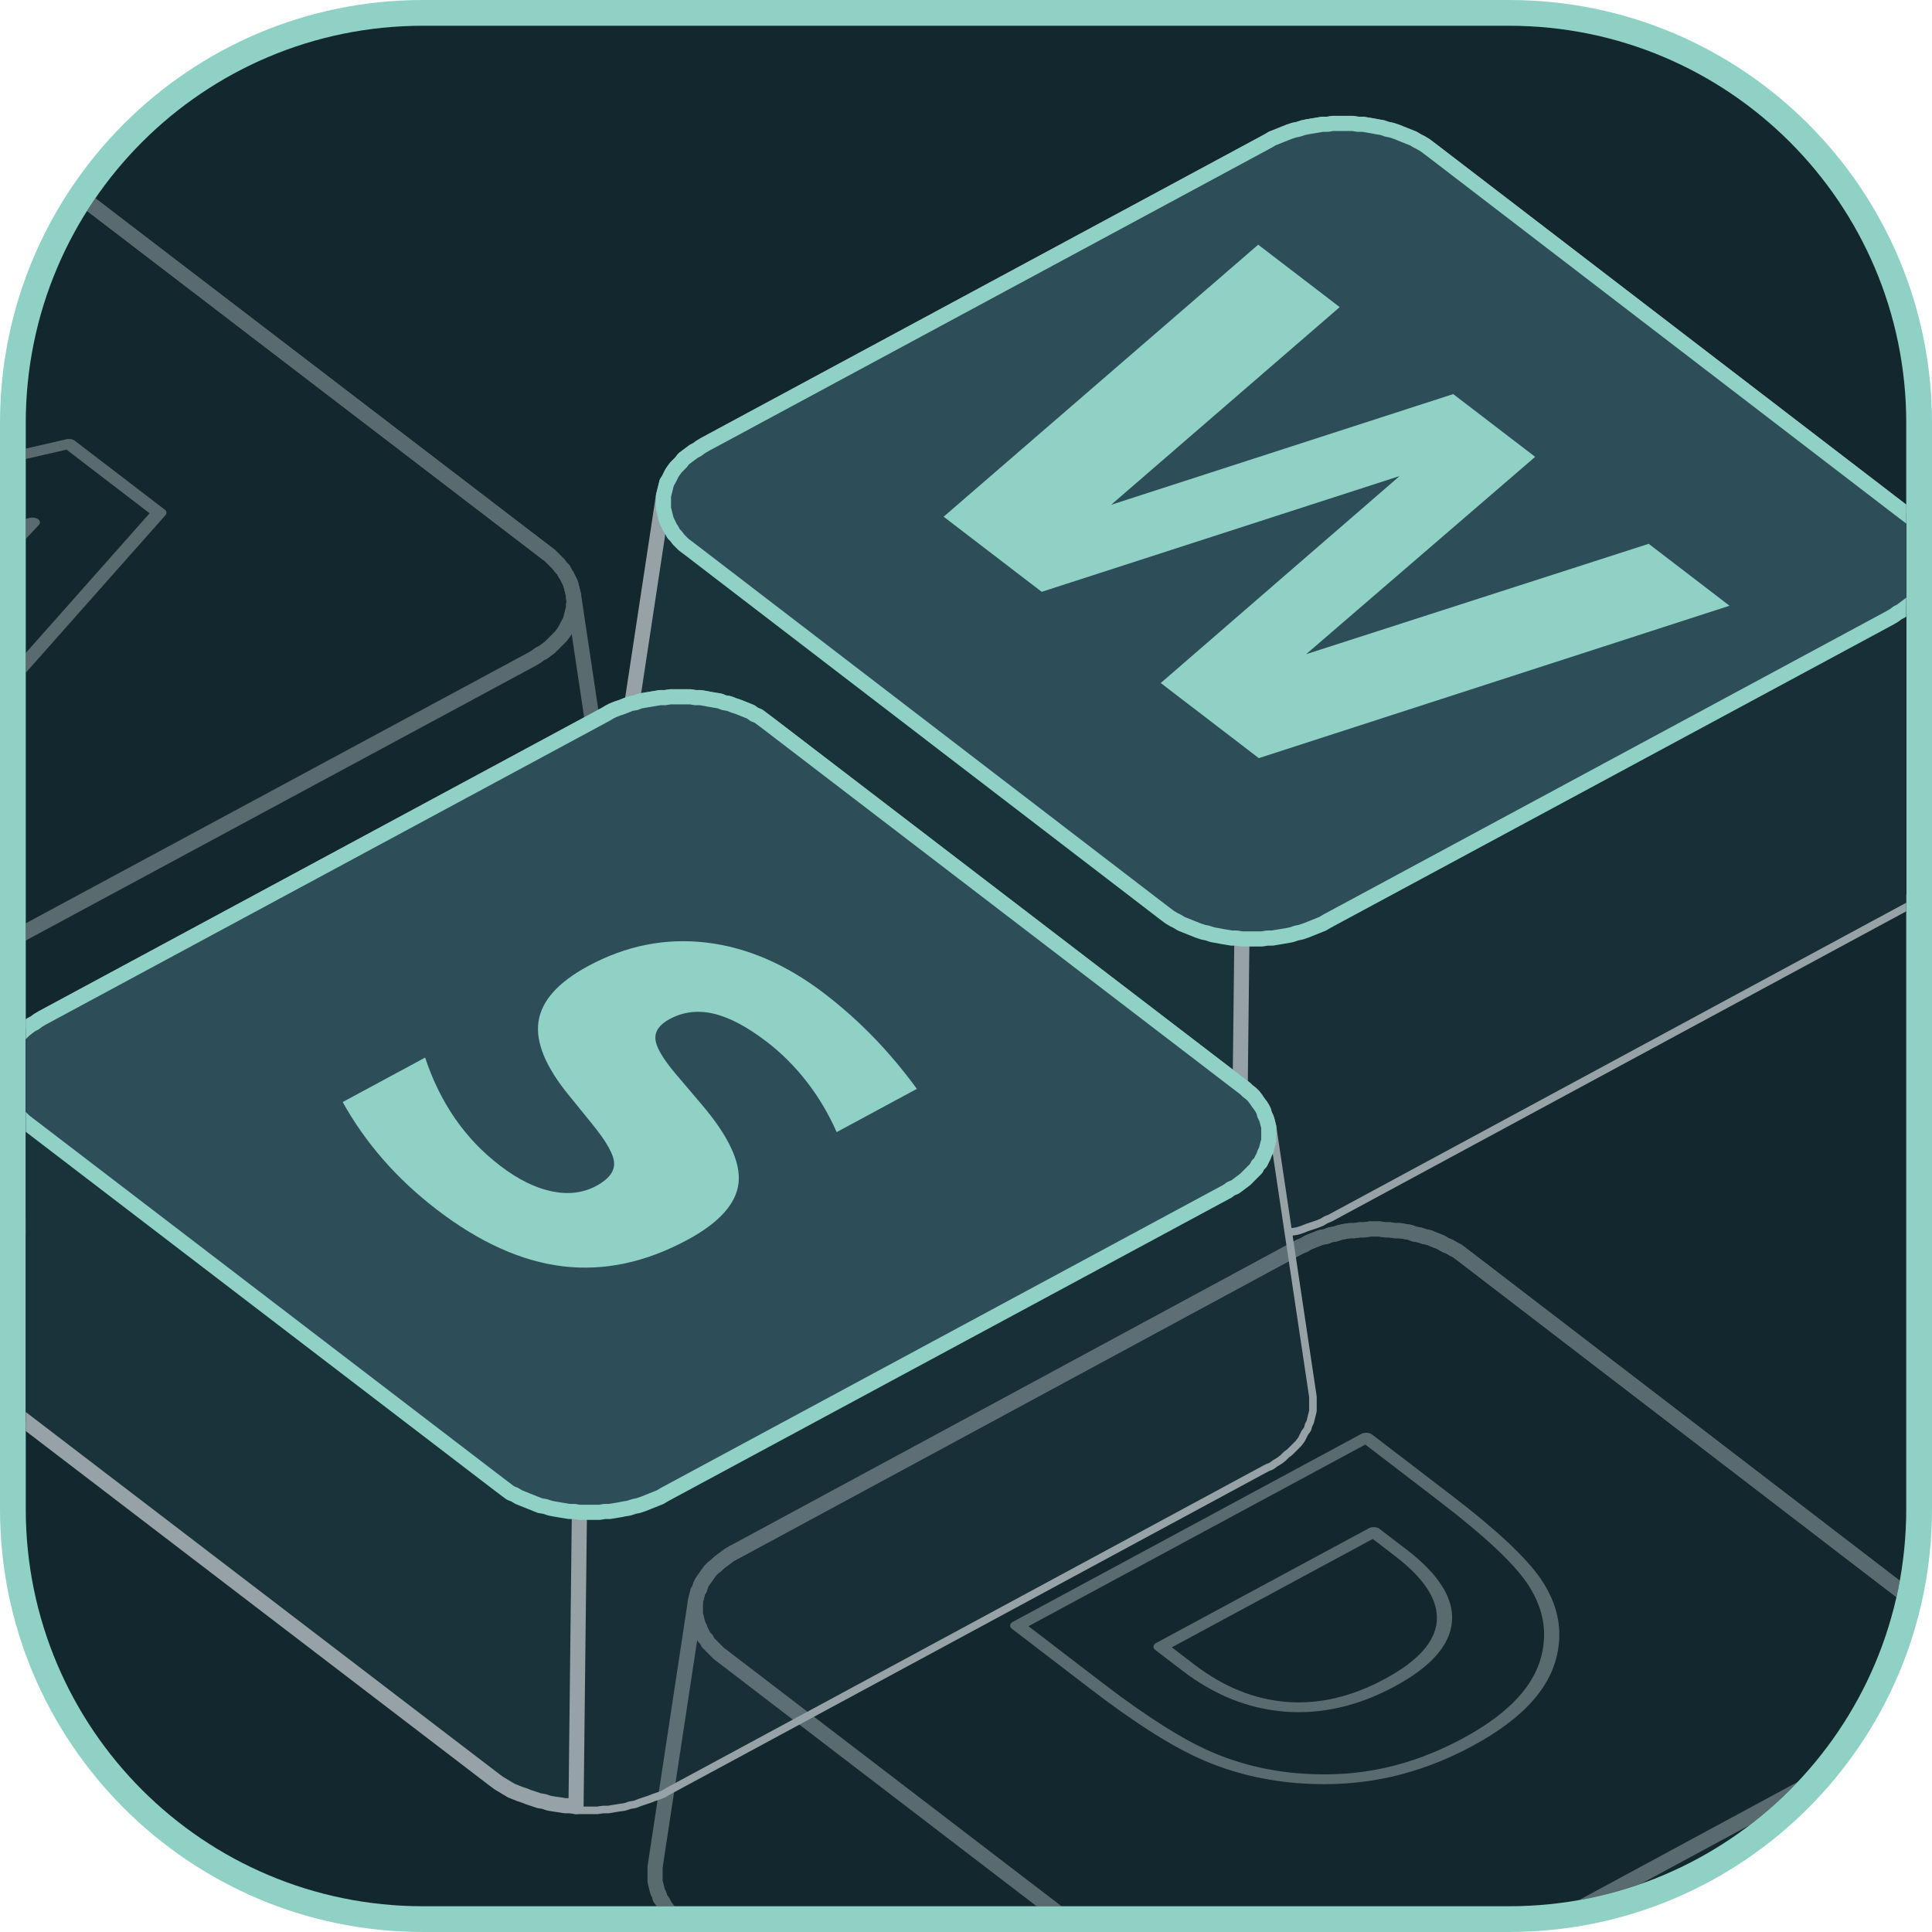
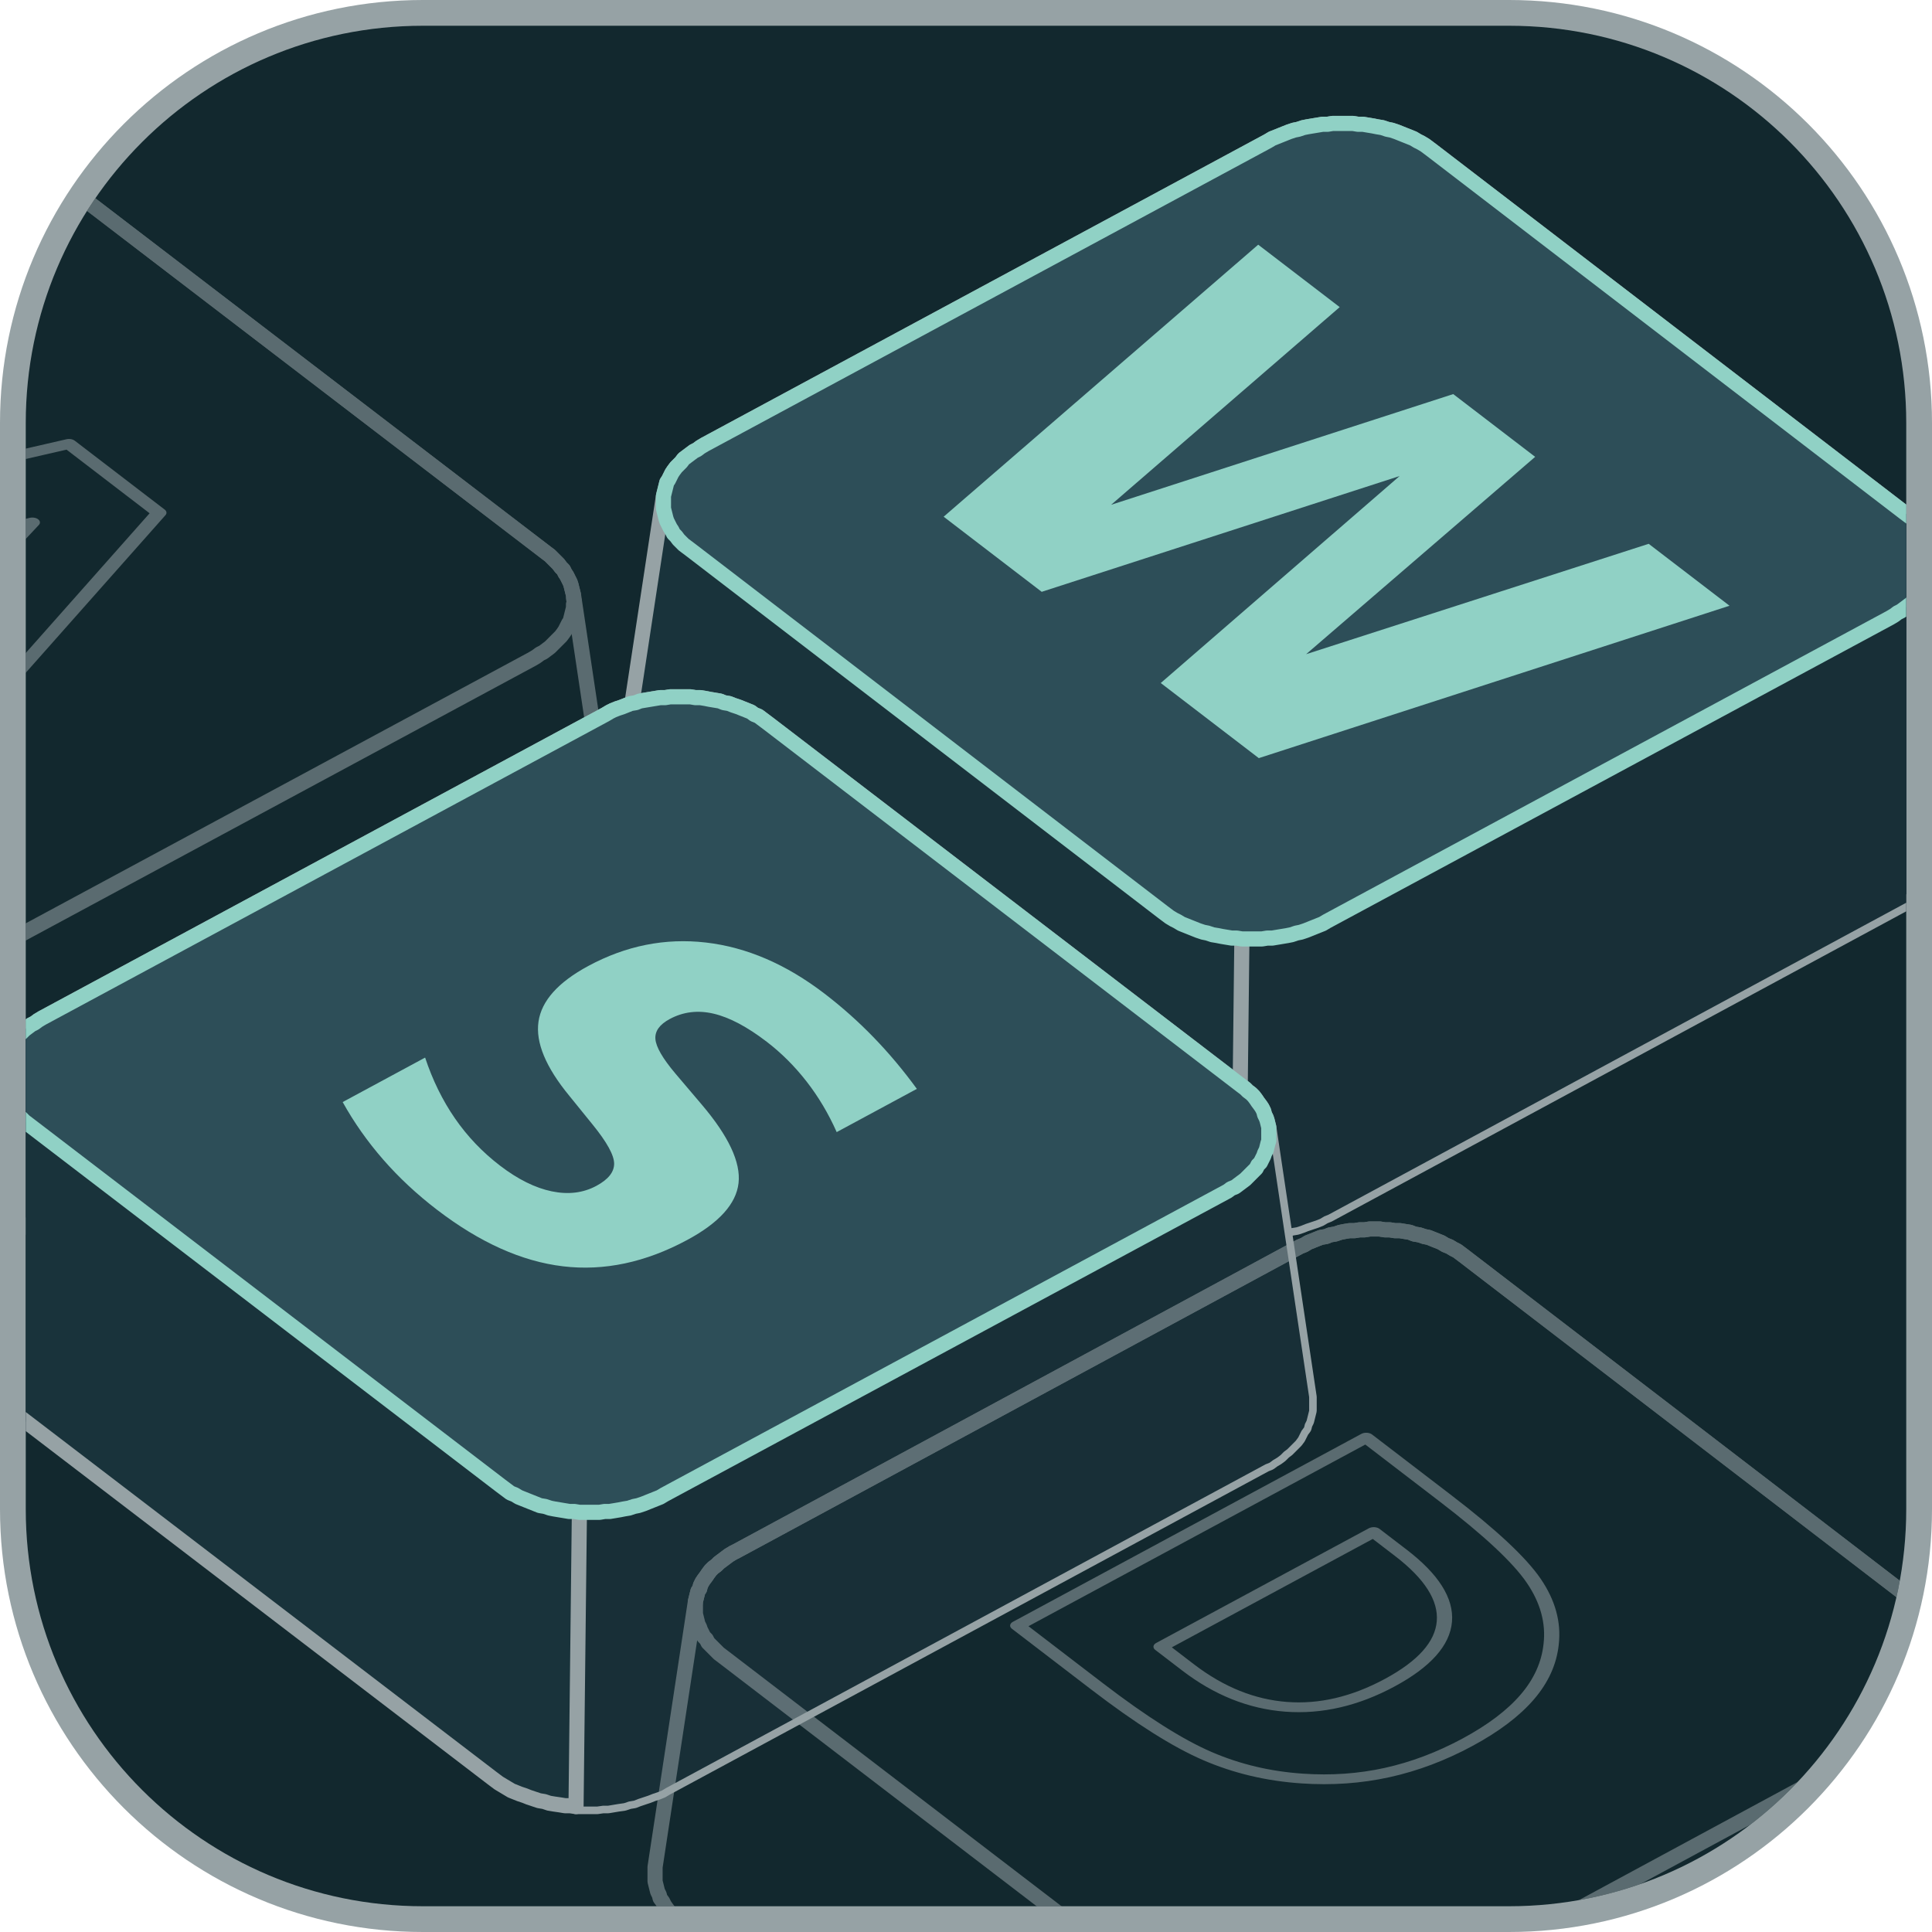
<svg xmlns="http://www.w3.org/2000/svg" width="900" height="900" viewBox="0 0 900 900" fill="none" aria-hidden="true" focusable="false">
  <defs>
    <clipPath id="writeshape-_R_0_">
      <rect x="12" y="12" width="876" height="876" rx="185" />
    </clipPath>
  </defs>
-   <rect width="900" height="900" rx="197" fill="#90d1c5" />
+   <rect width="900" height="900" rx="197" fill="#96a2a5" />
  <rect x="12" y="12" width="876" height="876" rx="185" fill="#12282e" />
  <g clip-path="url(#writeshape-_R_0_)">
    <g>
      <g transform="translate(450 450) scale(391.6439) translate(0.3941534 -0.1981931)">
        <g>
          <polygon points="-0.803,-0.037 -0.803,-0.041 -0.802,-0.045 -0.754,-0.361 -0.753,-0.365 -0.752,-0.369 -0.751,-0.373 -0.75,-0.377 -0.748,-0.38 -0.746,-0.384 -0.744,-0.388 -0.742,-0.391 -0.739,-0.395 -0.736,-0.398 -0.733,-0.401 -0.73,-0.405 -0.726,-0.408 -0.722,-0.411 -0.718,-0.414 -0.714,-0.416 -0.71,-0.419 -0.705,-0.422 -0.035,-0.783 -0.03,-0.786 -0.025,-0.788 -0.02,-0.79 -0.015,-0.792 -0.01,-0.794 -0.004,-0.796 0.001,-0.797 0.007,-0.799 0.012,-0.8 0.018,-0.801 0.024,-0.802 0.03,-0.803 0.036,-0.803 0.042,-0.804 0.048,-0.804 0.054,-0.804 0.06,-0.804 0.066,-0.804 0.072,-0.803 0.078,-0.803 0.084,-0.802 0.09,-0.801 0.095,-0.8 0.101,-0.799 0.107,-0.797 0.112,-0.796 0.118,-0.794 0.123,-0.792 0.128,-0.79 0.133,-0.788 0.138,-0.786 0.143,-0.783 0.147,-0.781 0.152,-0.778 0.156,-0.775 0.16,-0.772 0.722,-0.341 0.726,-0.338 0.73,-0.335 0.733,-0.332 0.736,-0.329 0.739,-0.325 0.742,-0.322 0.744,-0.318 0.746,-0.315 0.748,-0.311 0.75,-0.307 0.751,-0.304 0.752,-0.3 0.753,-0.296 0.754,-0.292 0.802,0.029 0.803,0.033 0.803,0.037 0.803,0.041 0.802,0.045 0.801,0.049 0.8,0.053 0.799,0.057 0.798,0.061 0.796,0.065 0.794,0.069 0.791,0.073 0.789,0.077 0.786,0.08 0.783,0.084 0.78,0.088 0.776,0.091 0.772,0.094 0.768,0.098 0.764,0.101 0.76,0.104 0.755,0.107 0.75,0.109 0.037,0.494 0.032,0.496 0.027,0.499 0.022,0.501 0.016,0.503 0.01,0.505 0.005,0.507 -0.001,0.509 -0.007,0.51 -0.013,0.512 -0.019,0.513 -0.026,0.514 -0.032,0.514 -0.038,0.515 -0.045,0.516 -0.051,0.516 -0.057,0.516 -0.064,0.516 -0.07,0.516 -0.077,0.515 -0.083,0.514 -0.089,0.514 -0.095,0.513 -0.102,0.512 -0.108,0.51 -0.114,0.509 -0.119,0.507 -0.125,0.505 -0.131,0.503 -0.136,0.501 -0.142,0.499 -0.147,0.496 -0.152,0.494 -0.157,0.491 -0.161,0.488 -0.166,0.485 -0.17,0.482 -0.768,0.024 -0.772,0.021 -0.776,0.017 -0.78,0.014 -0.783,0.01 -0.786,0.007 -0.789,0.003 -0.791,-0.001 -0.794,-0.005 -0.796,-0.008 -0.798,-0.012 -0.799,-0.016 -0.8,-0.02 -0.801,-0.025 -0.802,-0.029 -0.803,-0.033" fill="#19333b" stroke="#96a2a5" stroke-width=".018" stroke-linejoin="round" />
          <polygon points="0.754,-0.292 0.754,-0.288 0.754,-0.284 0.754,-0.28 0.754,-0.277 0.753,-0.273 0.752,-0.269 0.751,-0.265 0.75,-0.261 0.748,-0.258 0.746,-0.254 0.744,-0.25 0.742,-0.247 0.739,-0.243 0.736,-0.24 0.733,-0.237 0.73,-0.233 0.726,-0.23 0.722,-0.227 0.718,-0.224 0.714,-0.222 0.71,-0.219 0.705,-0.216 0.035,0.145 0.03,0.148 0.025,0.15 0.02,0.152 0.015,0.154 0.01,0.156 0.004,0.158 -0.001,0.159 -0.007,0.161 -0.012,0.162 -0.018,0.163 -0.024,0.164 -0.03,0.165 -0.036,0.165 -0.042,0.166 -0.048,0.166 -0.054,0.166 -0.06,0.166 -0.066,0.166 -0.07,0.516 -0.064,0.516 -0.057,0.516 -0.051,0.516 -0.045,0.516 -0.038,0.515 -0.032,0.514 -0.026,0.514 -0.019,0.513 -0.013,0.512 -0.007,0.51 -0.001,0.509 0.005,0.507 0.01,0.505 0.016,0.503 0.022,0.501 0.027,0.499 0.032,0.496 0.037,0.494 0.75,0.109 0.755,0.107 0.76,0.104 0.764,0.101 0.768,0.098 0.772,0.094 0.776,0.091 0.78,0.088 0.783,0.084 0.786,0.08 0.789,0.077 0.791,0.073 0.794,0.069 0.796,0.065 0.798,0.061 0.799,0.057 0.8,0.053 0.801,0.049 0.802,0.045 0.803,0.041 0.803,0.037 0.803,0.033 0.802,0.029" fill="#182f37" />
          <path d="M-0.066,0.166 L-0.07,0.516" stroke="#96a2a5" stroke-width=".018" stroke-linecap="round" />
          <polygon points="0.722,-0.341 0.726,-0.338 0.73,-0.335 0.733,-0.332 0.736,-0.329 0.739,-0.325 0.742,-0.322 0.744,-0.318 0.746,-0.315 0.748,-0.311 0.75,-0.307 0.751,-0.304 0.752,-0.3 0.753,-0.296 0.754,-0.292 0.754,-0.288 0.754,-0.284 0.754,-0.28 0.754,-0.277 0.753,-0.273 0.752,-0.269 0.751,-0.265 0.75,-0.261 0.748,-0.258 0.746,-0.254 0.744,-0.25 0.742,-0.247 0.739,-0.243 0.736,-0.24 0.733,-0.237 0.73,-0.233 0.726,-0.23 0.722,-0.227 0.718,-0.224 0.714,-0.222 0.71,-0.219 0.705,-0.216 0.035,0.145 0.03,0.148 0.025,0.15 0.02,0.152 0.015,0.154 0.01,0.156 0.004,0.158 -0.001,0.159 -0.007,0.161 -0.012,0.162 -0.018,0.163 -0.024,0.164 -0.03,0.165 -0.036,0.165 -0.042,0.166 -0.048,0.166 -0.054,0.166 -0.06,0.166 -0.066,0.166 -0.072,0.165 -0.078,0.165 -0.084,0.164 -0.09,0.163 -0.095,0.162 -0.101,0.161 -0.107,0.159 -0.112,0.158 -0.118,0.156 -0.123,0.154 -0.128,0.152 -0.133,0.15 -0.138,0.148 -0.143,0.145 -0.147,0.143 -0.152,0.14 -0.156,0.137 -0.16,0.134 -0.722,-0.297 -0.726,-0.3 -0.73,-0.303 -0.733,-0.306 -0.736,-0.309 -0.739,-0.313 -0.742,-0.316 -0.744,-0.32 -0.746,-0.323 -0.748,-0.327 -0.75,-0.331 -0.751,-0.334 -0.752,-0.338 -0.753,-0.342 -0.754,-0.346 -0.754,-0.35 -0.754,-0.354 -0.754,-0.358 -0.754,-0.361 -0.753,-0.365 -0.752,-0.369 -0.751,-0.373 -0.75,-0.377 -0.748,-0.38 -0.746,-0.384 -0.744,-0.388 -0.742,-0.391 -0.739,-0.395 -0.736,-0.398 -0.733,-0.401 -0.73,-0.405 -0.726,-0.408 -0.722,-0.411 -0.718,-0.414 -0.714,-0.416 -0.71,-0.419 -0.705,-0.422 -0.035,-0.783 -0.03,-0.786 -0.025,-0.788 -0.02,-0.79 -0.015,-0.792 -0.01,-0.794 -0.004,-0.796 0.001,-0.797 0.007,-0.799 0.012,-0.8 0.018,-0.801 0.024,-0.802 0.03,-0.803 0.036,-0.803 0.042,-0.804 0.048,-0.804 0.054,-0.804 0.06,-0.804 0.066,-0.804 0.072,-0.803 0.078,-0.803 0.084,-0.802 0.09,-0.801 0.095,-0.8 0.101,-0.799 0.107,-0.797 0.112,-0.796 0.118,-0.794 0.123,-0.792 0.128,-0.79 0.133,-0.788 0.138,-0.786 0.143,-0.783 0.147,-0.781 0.152,-0.778 0.156,-0.775 0.16,-0.772" fill="#2d4e58" stroke="#90d1c5" stroke-width=".018" stroke-linejoin="round" />
          <path d="M61 1493H430L688 408L944 1493H1315L1571 408L1829 1493H2195L1843 0H1399L1128 1135L860 0H416Z" transform="matrix(0.0002626982,0.0002012385,0.0003130715,-0.0001688591,-0.5300314,-0.4199347)" fill="#90d1c5" />
        </g>
        <g opacity="0.55">
          <polygon points="-2.418,0.012 -2.417,0.008 -2.417,0.004 -2.369,-0.313 -2.368,-0.316 -2.367,-0.32 -2.366,-0.324 -2.365,-0.328 -2.363,-0.331 -2.361,-0.335 -2.359,-0.339 -2.356,-0.342 -2.354,-0.346 -2.351,-0.349 -2.348,-0.352 -2.344,-0.356 -2.341,-0.359 -2.337,-0.362 -2.333,-0.365 -2.329,-0.368 -2.325,-0.37 -2.32,-0.373 -1.65,-0.734 -1.645,-0.737 -1.64,-0.739 -1.635,-0.741 -1.63,-0.743 -1.625,-0.745 -1.619,-0.747 -1.614,-0.748 -1.608,-0.75 -1.603,-0.751 -1.597,-0.752 -1.591,-0.753 -1.585,-0.754 -1.579,-0.754 -1.573,-0.755 -1.567,-0.755 -1.561,-0.755 -1.555,-0.755 -1.549,-0.755 -1.543,-0.754 -1.537,-0.754 -1.531,-0.753 -1.525,-0.752 -1.519,-0.751 -1.514,-0.75 -1.508,-0.748 -1.503,-0.747 -1.497,-0.745 -1.492,-0.743 -1.487,-0.741 -1.482,-0.739 -1.477,-0.737 -1.472,-0.734 -1.468,-0.732 -1.463,-0.729 -1.459,-0.726 -1.455,-0.723 -0.893,-0.293 -0.889,-0.29 -0.885,-0.286 -0.882,-0.283 -0.879,-0.28 -0.876,-0.276 -0.873,-0.273 -0.871,-0.269 -0.869,-0.266 -0.867,-0.262 -0.865,-0.258 -0.864,-0.255 -0.863,-0.251 -0.862,-0.247 -0.861,-0.243 -0.813,0.078 -0.812,0.082 -0.812,0.086 -0.812,0.09 -0.813,0.094 -0.814,0.098 -0.815,0.102 -0.816,0.106 -0.817,0.11 -0.819,0.114 -0.821,0.118 -0.823,0.122 -0.826,0.126 -0.829,0.129 -0.832,0.133 -0.835,0.137 -0.839,0.14 -0.843,0.143 -0.847,0.146 -0.851,0.15 -0.855,0.153 -0.86,0.155 -0.865,0.158 -1.578,0.543 -1.583,0.545 -1.588,0.548 -1.593,0.55 -1.599,0.552 -1.604,0.554 -1.61,0.556 -1.616,0.558 -1.622,0.559 -1.628,0.56 -1.634,0.562 -1.64,0.563 -1.647,0.563 -1.653,0.564 -1.659,0.564 -1.666,0.565 -1.672,0.565 -1.679,0.565 -1.685,0.564 -1.691,0.564 -1.698,0.563 -1.704,0.563 -1.71,0.562 -1.716,0.56 -1.723,0.559 -1.729,0.558 -1.734,0.556 -1.74,0.554 -1.746,0.552 -1.751,0.55 -1.757,0.548 -1.762,0.545 -1.767,0.543 -1.772,0.54 -1.776,0.537 -1.781,0.534 -1.785,0.531 -2.383,0.073 -2.387,0.07 -2.391,0.066 -2.395,0.063 -2.398,0.059 -2.401,0.056 -2.404,0.052 -2.406,0.048 -2.409,0.044 -2.411,0.04 -2.413,0.036 -2.414,0.032 -2.415,0.028 -2.416,0.024 -2.417,0.02 -2.417,0.016" fill="none" stroke="#96a2a5" stroke-width=".018" stroke-linejoin="round" />
          <path d="M-1.681,0.215 L-1.685,0.564" stroke="#96a2a5" stroke-width=".018" stroke-linecap="round" />
          <polygon points="-0.893,-0.293 -0.889,-0.29 -0.885,-0.286 -0.882,-0.283 -0.879,-0.28 -0.876,-0.276 -0.873,-0.273 -0.871,-0.269 -0.869,-0.266 -0.867,-0.262 -0.865,-0.258 -0.864,-0.255 -0.863,-0.251 -0.862,-0.247 -0.861,-0.243 -0.861,-0.239 -0.86,-0.235 -0.861,-0.232 -0.861,-0.228 -0.862,-0.224 -0.863,-0.22 -0.864,-0.216 -0.865,-0.212 -0.867,-0.209 -0.869,-0.205 -0.871,-0.201 -0.873,-0.198 -0.876,-0.194 -0.879,-0.191 -0.882,-0.188 -0.885,-0.185 -0.889,-0.181 -0.893,-0.178 -0.897,-0.175 -0.901,-0.173 -0.905,-0.17 -0.91,-0.167 -1.58,0.194 -1.585,0.197 -1.59,0.199 -1.595,0.201 -1.6,0.203 -1.605,0.205 -1.61,0.207 -1.616,0.208 -1.622,0.21 -1.627,0.211 -1.633,0.212 -1.639,0.213 -1.645,0.214 -1.651,0.214 -1.657,0.215 -1.663,0.215 -1.669,0.215 -1.675,0.215 -1.681,0.215 -1.687,0.214 -1.693,0.214 -1.699,0.213 -1.705,0.212 -1.71,0.211 -1.716,0.21 -1.722,0.208 -1.727,0.207 -1.733,0.205 -1.738,0.203 -1.743,0.201 -1.748,0.199 -1.753,0.197 -1.758,0.194 -1.762,0.192 -1.767,0.189 -1.771,0.186 -1.775,0.183 -2.337,-0.248 -2.341,-0.251 -2.344,-0.254 -2.348,-0.257 -2.351,-0.26 -2.354,-0.264 -2.356,-0.267 -2.359,-0.271 -2.361,-0.274 -2.363,-0.278 -2.365,-0.282 -2.366,-0.286 -2.367,-0.289 -2.368,-0.293 -2.369,-0.297 -2.369,-0.301 -2.369,-0.305 -2.369,-0.309 -2.369,-0.313 -2.368,-0.316 -2.367,-0.32 -2.366,-0.324 -2.365,-0.328 -2.363,-0.331 -2.361,-0.335 -2.359,-0.339 -2.356,-0.342 -2.354,-0.346 -2.351,-0.349 -2.348,-0.352 -2.344,-0.356 -2.341,-0.359 -2.337,-0.362 -2.333,-0.365 -2.329,-0.368 -2.325,-0.37 -2.32,-0.373 -1.65,-0.734 -1.645,-0.737 -1.64,-0.739 -1.635,-0.741 -1.63,-0.743 -1.625,-0.745 -1.619,-0.747 -1.614,-0.748 -1.608,-0.75 -1.603,-0.751 -1.597,-0.752 -1.591,-0.753 -1.585,-0.754 -1.579,-0.754 -1.573,-0.755 -1.567,-0.755 -1.561,-0.755 -1.555,-0.755 -1.549,-0.755 -1.543,-0.754 -1.537,-0.754 -1.531,-0.753 -1.525,-0.752 -1.519,-0.751 -1.514,-0.75 -1.508,-0.748 -1.503,-0.747 -1.497,-0.745 -1.492,-0.743 -1.487,-0.741 -1.482,-0.739 -1.477,-0.737 -1.472,-0.734 -1.468,-0.732 -1.463,-0.729 -1.459,-0.726 -1.455,-0.723" fill="none" stroke="#96a2a5" stroke-width=".018" stroke-linejoin="round" />
          <path d="M1094 272H492L397 0H10L563 1493H1022L1575 0H1188ZM588 549H997L793 1143Z" transform="matrix(0.0002329588,0.0001784568,0.0002776294,-0.000149743,-2.00679,-0.2997534)" fill="none" stroke="#96a2a5" stroke-width="50" stroke-linejoin="round" />
        </g>
        <g>
          <polygon points="-1.591,0.645 -1.591,0.641 -1.59,0.637 -1.542,0.321 -1.542,0.317 -1.541,0.313 -1.54,0.309 -1.538,0.305 -1.536,0.302 -1.534,0.298 -1.532,0.294 -1.53,0.291 -1.527,0.287 -1.524,0.284 -1.521,0.281 -1.518,0.278 -1.514,0.274 -1.51,0.271 -1.506,0.268 -1.502,0.266 -1.498,0.263 -1.493,0.26 -0.823,-0.101 -0.818,-0.104 -0.814,-0.106 -0.809,-0.108 -0.803,-0.11 -0.798,-0.112 -0.793,-0.114 -0.787,-0.115 -0.782,-0.117 -0.776,-0.118 -0.77,-0.119 -0.764,-0.12 -0.758,-0.121 -0.752,-0.121 -0.746,-0.122 -0.74,-0.122 -0.734,-0.122 -0.728,-0.122 -0.722,-0.122 -0.716,-0.121 -0.71,-0.121 -0.704,-0.12 -0.699,-0.119 -0.693,-0.118 -0.687,-0.117 -0.682,-0.115 -0.676,-0.114 -0.671,-0.112 -0.665,-0.11 -0.66,-0.108 -0.655,-0.106 -0.65,-0.104 -0.646,-0.101 -0.641,-0.099 -0.637,-0.096 -0.633,-0.093 -0.629,-0.09 -0.066,0.341 -0.062,0.344 -0.059,0.347 -0.055,0.35 -0.052,0.353 -0.049,0.357 -0.047,0.36 -0.044,0.364 -0.042,0.367 -0.04,0.371 -0.039,0.375 -0.037,0.379 -0.036,0.382 -0.035,0.386 -0.034,0.39 0.014,0.711 0.014,0.715 0.014,0.719 0.014,0.723 0.014,0.727 0.013,0.731 0.012,0.735 0.011,0.739 0.009,0.743 0.008,0.747 0.005,0.751 0.003,0.755 0.001,0.759 -0.002,0.763 -0.005,0.766 -0.009,0.77 -0.012,0.773 -0.016,0.776 -0.02,0.78 -0.024,0.783 -0.029,0.786 -0.033,0.789 -0.038,0.791 -0.751,1.176 -0.756,1.179 -0.761,1.181 -0.767,1.183 -0.772,1.185 -0.778,1.187 -0.784,1.189 -0.789,1.191 -0.795,1.192 -0.801,1.194 -0.808,1.195 -0.814,1.196 -0.82,1.197 -0.826,1.197 -0.833,1.198 -0.839,1.198 -0.846,1.198 -0.852,1.198 -0.858,1.198 -0.865,1.197 -0.871,1.197 -0.877,1.196 -0.884,1.195 -0.89,1.194 -0.896,1.192 -0.902,1.191 -0.908,1.189 -0.914,1.187 -0.919,1.185 -0.925,1.183 -0.93,1.181 -0.935,1.179 -0.94,1.176 -0.945,1.173 -0.95,1.17 -0.954,1.167 -0.958,1.164 -1.557,0.706 -1.561,0.703 -1.564,0.699 -1.568,0.696 -1.571,0.692 -1.574,0.689 -1.577,0.685 -1.58,0.681 -1.582,0.678 -1.584,0.674 -1.586,0.67 -1.587,0.666 -1.589,0.662 -1.59,0.658 -1.59,0.653 -1.591,0.649" fill="#19333b" stroke="#96a2a5" stroke-width=".018" stroke-linejoin="round" />
          <polygon points="-0.034,0.39 -0.034,0.394 -0.034,0.398 -0.034,0.402 -0.034,0.406 -0.035,0.409 -0.036,0.413 -0.037,0.417 -0.039,0.421 -0.04,0.424 -0.042,0.428 -0.044,0.432 -0.047,0.435 -0.049,0.439 -0.052,0.442 -0.055,0.445 -0.059,0.449 -0.062,0.452 -0.066,0.455 -0.07,0.458 -0.074,0.461 -0.079,0.463 -0.083,0.466 -0.753,0.827 -0.758,0.83 -0.763,0.832 -0.768,0.834 -0.773,0.836 -0.778,0.838 -0.784,0.84 -0.789,0.841 -0.795,0.843 -0.801,0.844 -0.806,0.845 -0.812,0.846 -0.818,0.847 -0.824,0.847 -0.83,0.848 -0.836,0.848 -0.842,0.848 -0.848,0.848 -0.854,0.848 -0.858,1.198 -0.852,1.198 -0.846,1.198 -0.839,1.198 -0.833,1.198 -0.826,1.197 -0.82,1.197 -0.814,1.196 -0.808,1.195 -0.801,1.194 -0.795,1.192 -0.789,1.191 -0.784,1.189 -0.778,1.187 -0.772,1.185 -0.767,1.183 -0.761,1.181 -0.756,1.179 -0.751,1.176 -0.038,0.791 -0.033,0.789 -0.029,0.786 -0.024,0.783 -0.02,0.78 -0.016,0.776 -0.012,0.773 -0.009,0.77 -0.005,0.766 -0.002,0.763 0.001,0.759 0.003,0.755 0.005,0.751 0.008,0.747 0.009,0.743 0.011,0.739 0.012,0.735 0.013,0.731 0.014,0.727 0.014,0.723 0.014,0.719 0.014,0.715 0.014,0.711" fill="#182f37" />
          <path d="M-0.854,0.848 L-0.858,1.198" stroke="#96a2a5" stroke-width=".018" stroke-linecap="round" />
          <polygon points="-0.066,0.341 -0.062,0.344 -0.059,0.347 -0.055,0.35 -0.052,0.353 -0.049,0.357 -0.047,0.36 -0.044,0.364 -0.042,0.367 -0.04,0.371 -0.039,0.375 -0.037,0.379 -0.036,0.382 -0.035,0.386 -0.034,0.39 -0.034,0.394 -0.034,0.398 -0.034,0.402 -0.034,0.406 -0.035,0.409 -0.036,0.413 -0.037,0.417 -0.039,0.421 -0.04,0.424 -0.042,0.428 -0.044,0.432 -0.047,0.435 -0.049,0.439 -0.052,0.442 -0.055,0.445 -0.059,0.449 -0.062,0.452 -0.066,0.455 -0.07,0.458 -0.074,0.461 -0.079,0.463 -0.083,0.466 -0.753,0.827 -0.758,0.83 -0.763,0.832 -0.768,0.834 -0.773,0.836 -0.778,0.838 -0.784,0.84 -0.789,0.841 -0.795,0.843 -0.801,0.844 -0.806,0.845 -0.812,0.846 -0.818,0.847 -0.824,0.847 -0.83,0.848 -0.836,0.848 -0.842,0.848 -0.848,0.848 -0.854,0.848 -0.86,0.847 -0.866,0.847 -0.872,0.846 -0.878,0.845 -0.884,0.844 -0.889,0.843 -0.895,0.841 -0.901,0.84 -0.906,0.838 -0.911,0.836 -0.916,0.834 -0.921,0.832 -0.926,0.83 -0.931,0.827 -0.936,0.825 -0.94,0.822 -0.944,0.819 -0.948,0.816 -1.51,0.386 -1.514,0.383 -1.518,0.379 -1.521,0.376 -1.524,0.373 -1.527,0.369 -1.53,0.366 -1.532,0.362 -1.534,0.359 -1.536,0.355 -1.538,0.351 -1.54,0.348 -1.541,0.344 -1.542,0.34 -1.542,0.336 -1.543,0.332 -1.543,0.328 -1.543,0.325 -1.542,0.321 -1.542,0.317 -1.541,0.313 -1.54,0.309 -1.538,0.305 -1.536,0.302 -1.534,0.298 -1.532,0.294 -1.53,0.291 -1.527,0.287 -1.524,0.284 -1.521,0.281 -1.518,0.278 -1.514,0.274 -1.51,0.271 -1.506,0.268 -1.502,0.266 -1.498,0.263 -1.493,0.26 -0.823,-0.101 -0.818,-0.104 -0.814,-0.106 -0.809,-0.108 -0.803,-0.11 -0.798,-0.112 -0.793,-0.114 -0.787,-0.115 -0.782,-0.117 -0.776,-0.118 -0.77,-0.119 -0.764,-0.12 -0.758,-0.121 -0.752,-0.121 -0.746,-0.122 -0.74,-0.122 -0.734,-0.122 -0.728,-0.122 -0.722,-0.122 -0.716,-0.121 -0.71,-0.121 -0.704,-0.12 -0.699,-0.119 -0.693,-0.118 -0.687,-0.117 -0.682,-0.115 -0.676,-0.114 -0.671,-0.112 -0.665,-0.11 -0.66,-0.108 -0.655,-0.106 -0.65,-0.104 -0.646,-0.101 -0.641,-0.099 -0.637,-0.096 -0.633,-0.093 -0.629,-0.09" fill="#2d4e58" stroke="#90d1c5" stroke-width=".018" stroke-linejoin="round" />
          <path d="M1227 1446V1130Q1104 1185 987.0 1213.0Q870 1241 766 1241Q628 1241 562.0 1203.0Q496 1165 496 1085Q496 1025 540.5 991.5Q585 958 702 934L866 901Q1115 851 1220.0 749.0Q1325 647 1325 459Q1325 212 1178.5 91.5Q1032 -29 731 -29Q589 -29 446.0 -2.0Q303 25 160 78V403Q303 327 436.5 288.5Q570 250 694 250Q820 250 887.0 292.0Q954 334 954 412Q954 482 908.5 520.0Q863 558 727 588L578 621Q354 669 250.5 774.0Q147 879 147 1057Q147 1280 291.0 1400.0Q435 1520 705 1520Q828 1520 958.0 1501.5Q1088 1483 1227 1446Z" transform="matrix(0.000253201,0.0001939632,0.0003017532,-0.0001627545,-1.19962,0.3416896)" fill="#90d1c5" />
        </g>
        <g opacity="0.55">
          <polygon points="-0.764,1.278 -0.764,1.274 -0.764,1.27 -0.716,0.954 -0.715,0.95 -0.714,0.946 -0.713,0.942 -0.711,0.939 -0.71,0.935 -0.708,0.931 -0.706,0.928 -0.703,0.924 -0.701,0.921 -0.698,0.917 -0.695,0.914 -0.691,0.911 -0.688,0.908 -0.684,0.905 -0.68,0.902 -0.676,0.899 -0.671,0.896 -0.667,0.894 0.003,0.532 0.008,0.53 0.013,0.527 0.018,0.525 0.023,0.523 0.028,0.521 0.034,0.52 0.039,0.518 0.045,0.517 0.051,0.515 0.056,0.514 0.062,0.513 0.068,0.513 0.074,0.512 0.08,0.512 0.086,0.511 0.092,0.511 0.098,0.511 0.104,0.512 0.11,0.512 0.116,0.513 0.122,0.513 0.128,0.514 0.134,0.515 0.139,0.517 0.145,0.518 0.151,0.52 0.156,0.521 0.161,0.523 0.166,0.525 0.171,0.527 0.176,0.53 0.181,0.532 0.186,0.535 0.19,0.537 0.194,0.54 0.198,0.543 0.76,0.974 0.764,0.977 0.768,0.98 0.771,0.983 0.774,0.987 0.777,0.99 0.78,0.993 0.782,0.997 0.784,1.001 0.786,1.004 0.788,1.008 0.79,1.012 0.791,1.016 0.792,1.019 0.792,1.023 0.84,1.344 0.841,1.348 0.841,1.352 0.841,1.356 0.84,1.36 0.84,1.365 0.839,1.369 0.837,1.373 0.836,1.377 0.834,1.381 0.832,1.385 0.83,1.388 0.827,1.392 0.824,1.396 0.821,1.399 0.818,1.403 0.814,1.406 0.811,1.41 0.807,1.413 0.802,1.416 0.798,1.419 0.793,1.422 0.788,1.425 0.075,1.809 0.07,1.812 0.065,1.814 0.06,1.816 0.054,1.819 0.049,1.821 0.043,1.822 0.037,1.824 0.031,1.826 0.025,1.827 0.019,1.828 0.013,1.829 0.006,1.83 0,1.83 -0.006,1.831 -0.013,1.831 -0.019,1.831 -0.025,1.831 -0.032,1.831 -0.038,1.83 -0.045,1.83 -0.051,1.829 -0.057,1.828 -0.063,1.827 -0.069,1.826 -0.075,1.824 -0.081,1.822 -0.087,1.821 -0.093,1.819 -0.098,1.816 -0.103,1.814 -0.109,1.812 -0.114,1.809 -0.118,1.806 -0.123,1.804 -0.127,1.801 -0.132,1.798 -0.73,1.339 -0.734,1.336 -0.738,1.333 -0.741,1.329 -0.745,1.326 -0.748,1.322 -0.751,1.318 -0.753,1.315 -0.755,1.311 -0.758,1.307 -0.759,1.303 -0.761,1.299 -0.762,1.295 -0.763,1.291 -0.764,1.287 -0.764,1.283" fill="none" stroke="#96a2a5" stroke-width=".018" stroke-linejoin="round" />
          <path d="M-0.028,1.481 L-0.032,1.831" stroke="#96a2a5" stroke-width=".018" stroke-linecap="round" />
          <polygon points="0.76,0.974 0.764,0.977 0.768,0.98 0.771,0.983 0.774,0.987 0.777,0.99 0.78,0.993 0.782,0.997 0.784,1.001 0.786,1.004 0.788,1.008 0.79,1.012 0.791,1.016 0.792,1.019 0.792,1.023 0.793,1.027 0.793,1.031 0.793,1.035 0.792,1.039 0.792,1.043 0.791,1.046 0.79,1.05 0.788,1.054 0.786,1.058 0.784,1.061 0.782,1.065 0.78,1.069 0.777,1.072 0.774,1.075 0.771,1.079 0.768,1.082 0.764,1.085 0.76,1.088 0.756,1.091 0.752,1.094 0.748,1.096 0.743,1.099 0.073,1.461 0.068,1.463 0.064,1.465 0.059,1.467 0.053,1.469 0.048,1.471 0.043,1.473 0.037,1.475 0.032,1.476 0.026,1.477 0.02,1.478 0.014,1.479 0.008,1.48 0.002,1.481 -0.004,1.481 -0.01,1.481 -0.016,1.481 -0.022,1.481 -0.028,1.481 -0.034,1.481 -0.04,1.48 -0.046,1.479 -0.051,1.478 -0.057,1.477 -0.063,1.476 -0.068,1.475 -0.074,1.473 -0.079,1.471 -0.085,1.469 -0.09,1.467 -0.095,1.465 -0.1,1.463 -0.104,1.461 -0.109,1.458 -0.113,1.455 -0.117,1.453 -0.121,1.45 -0.684,1.019 -0.688,1.016 -0.691,1.013 -0.695,1.009 -0.698,1.006 -0.701,1.003 -0.703,0.999 -0.706,0.996 -0.708,0.992 -0.71,0.988 -0.711,0.985 -0.713,0.981 -0.714,0.977 -0.715,0.973 -0.716,0.969 -0.716,0.966 -0.716,0.962 -0.716,0.958 -0.716,0.954 -0.715,0.95 -0.714,0.946 -0.713,0.942 -0.711,0.939 -0.71,0.935 -0.708,0.931 -0.706,0.928 -0.703,0.924 -0.701,0.921 -0.698,0.917 -0.695,0.914 -0.691,0.911 -0.688,0.908 -0.684,0.905 -0.68,0.902 -0.676,0.899 -0.671,0.896 -0.667,0.894 0.003,0.532 0.008,0.53 0.013,0.527 0.018,0.525 0.023,0.523 0.028,0.521 0.034,0.52 0.039,0.518 0.045,0.517 0.051,0.515 0.056,0.514 0.062,0.513 0.068,0.513 0.074,0.512 0.08,0.512 0.086,0.511 0.092,0.511 0.098,0.511 0.104,0.512 0.11,0.512 0.116,0.513 0.122,0.513 0.128,0.514 0.134,0.515 0.139,0.517 0.145,0.518 0.151,0.52 0.156,0.521 0.161,0.523 0.166,0.525 0.171,0.527 0.176,0.53 0.181,0.532 0.186,0.535 0.19,0.537 0.194,0.54 0.198,0.543" fill="none" stroke="#96a2a5" stroke-width=".018" stroke-linejoin="round" />
          <path d="M573 1202V291H711Q947 291 1071.5 408.0Q1196 525 1196 748Q1196 970 1072.0 1086.0Q948 1202 711 1202ZM188 1493H594Q934 1493 1100.5 1444.5Q1267 1396 1386 1280Q1491 1179 1542.0 1047.0Q1593 915 1593 748Q1593 579 1542.0 446.5Q1491 314 1386 213Q1266 97 1098.0 48.5Q930 0 594 0H188Z" transform="matrix(0.0002329588,0.0001784568,0.0002776294,-0.000149743,-0.3763935,0.949203)" fill="none" stroke="#96a2a5" stroke-width="50" stroke-linejoin="round" />
        </g>
      </g>
    </g>
  </g>
</svg>
